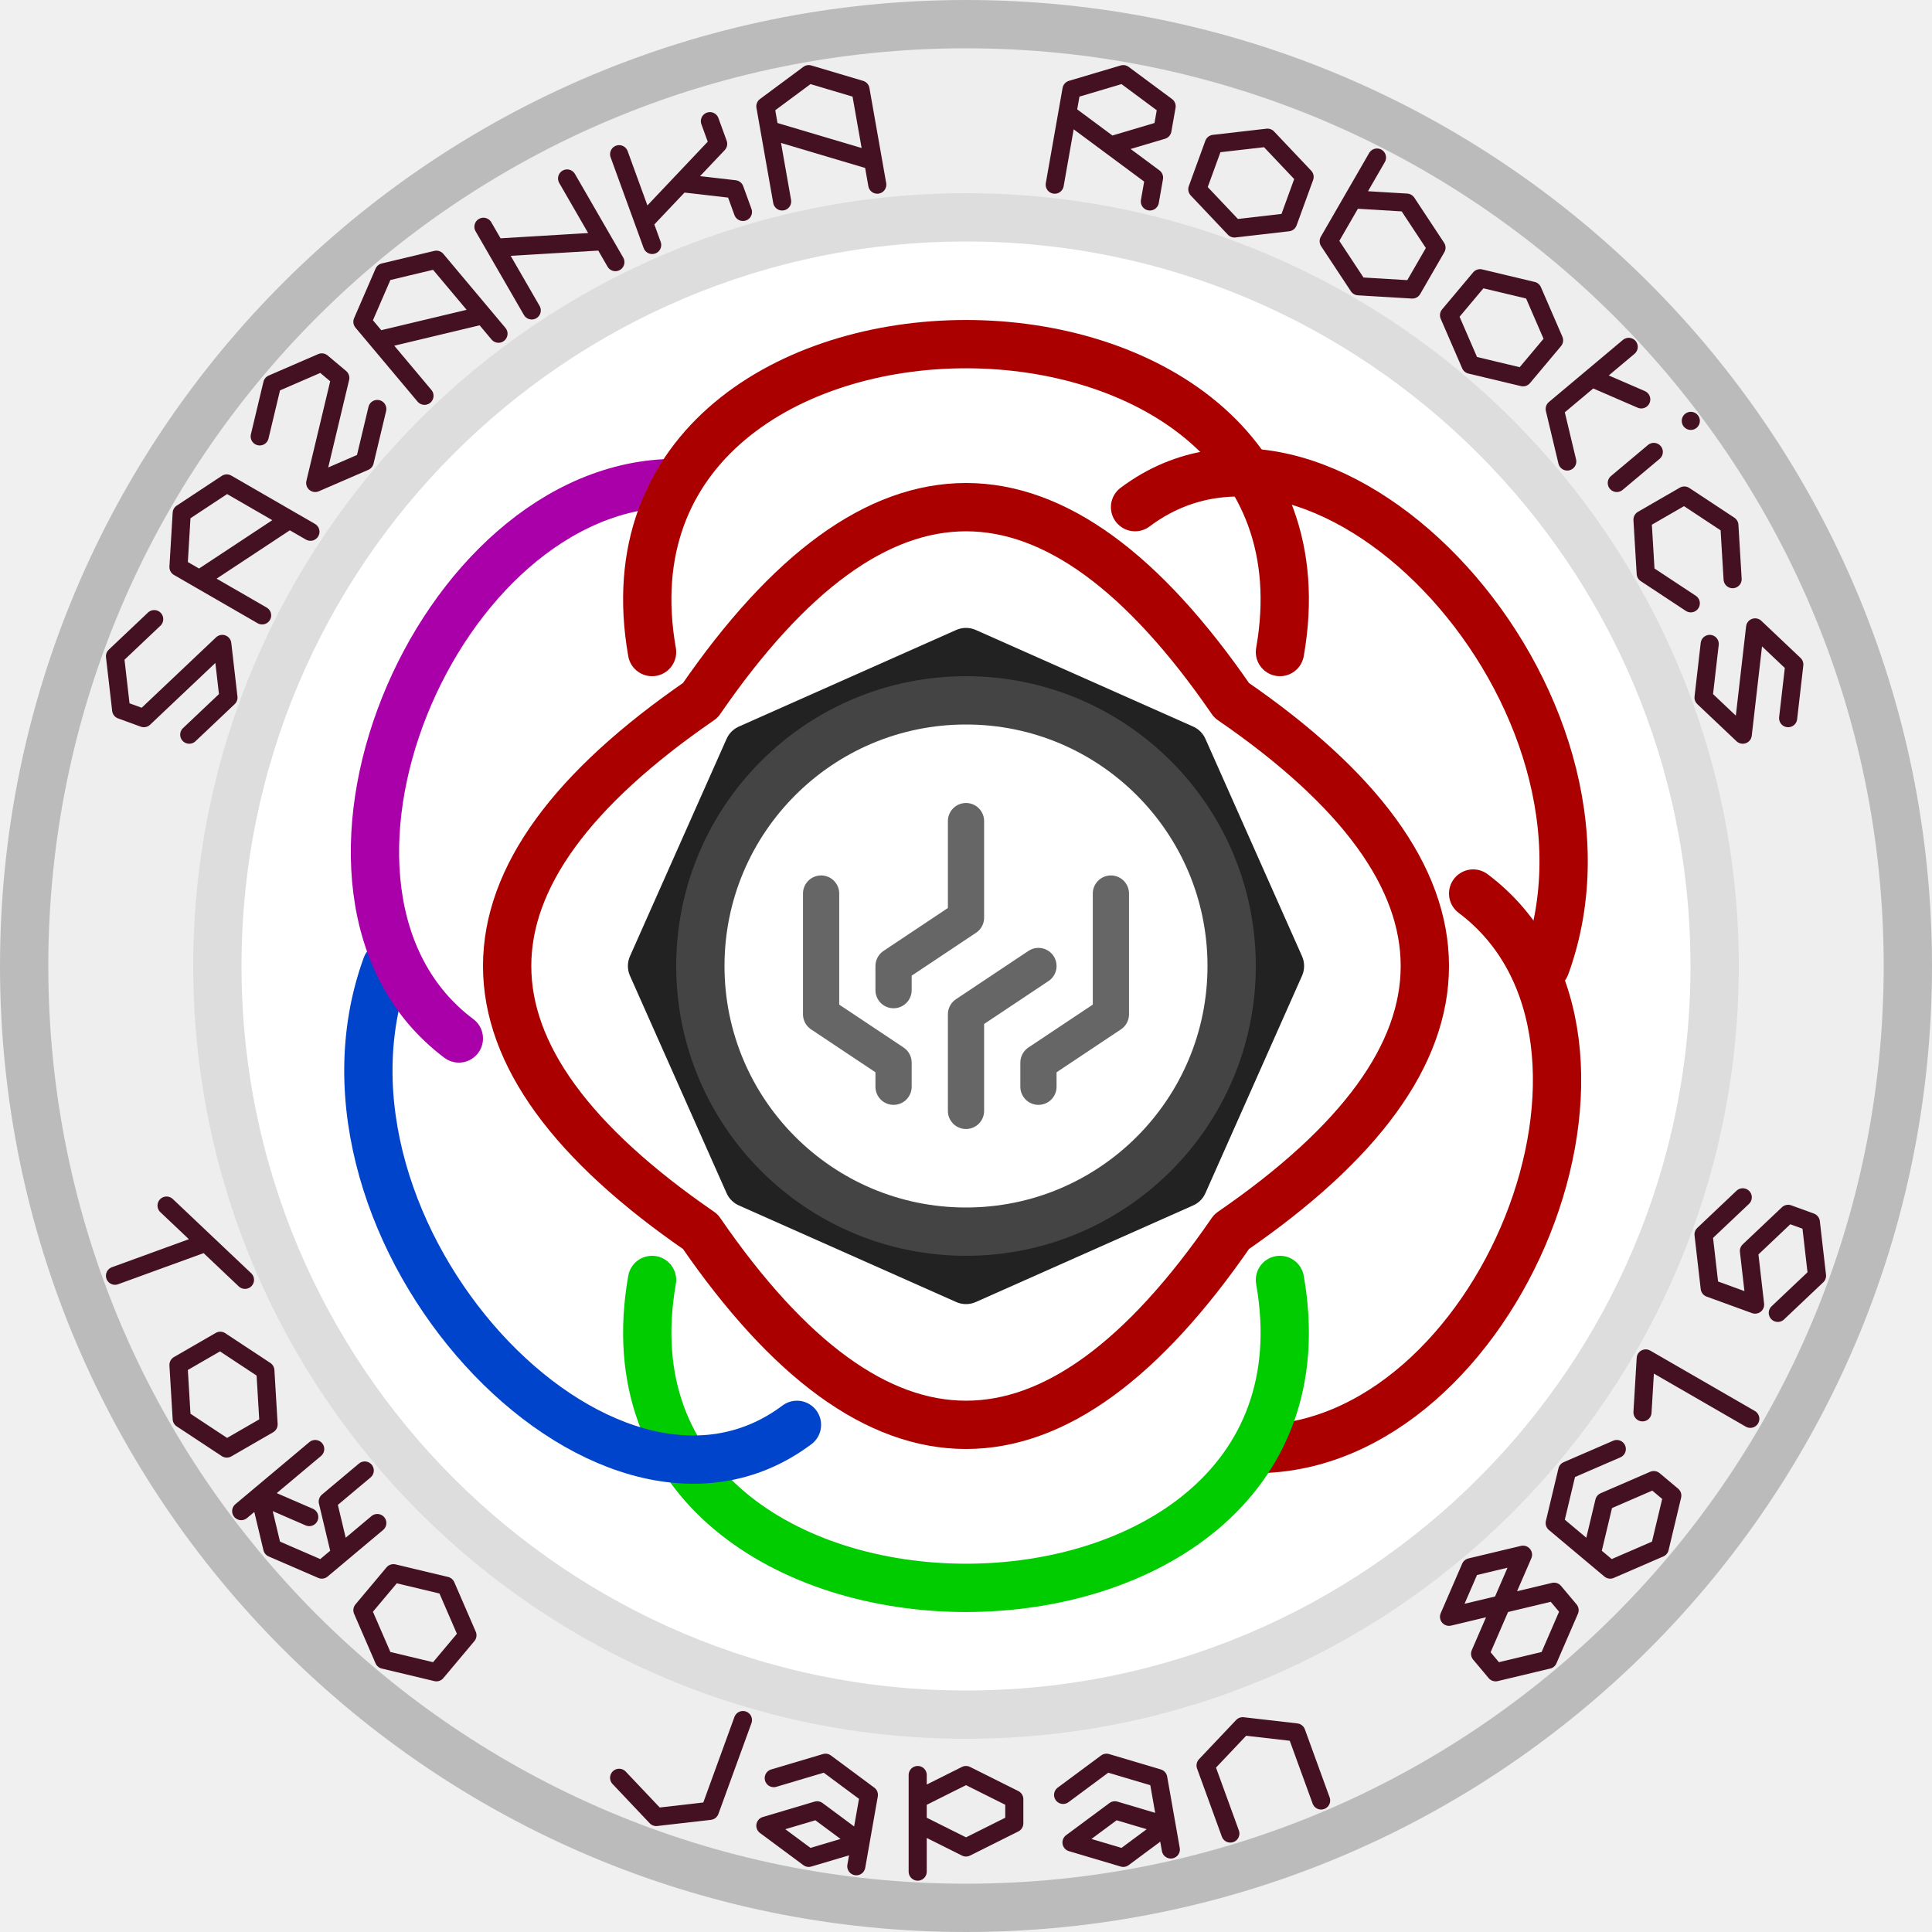
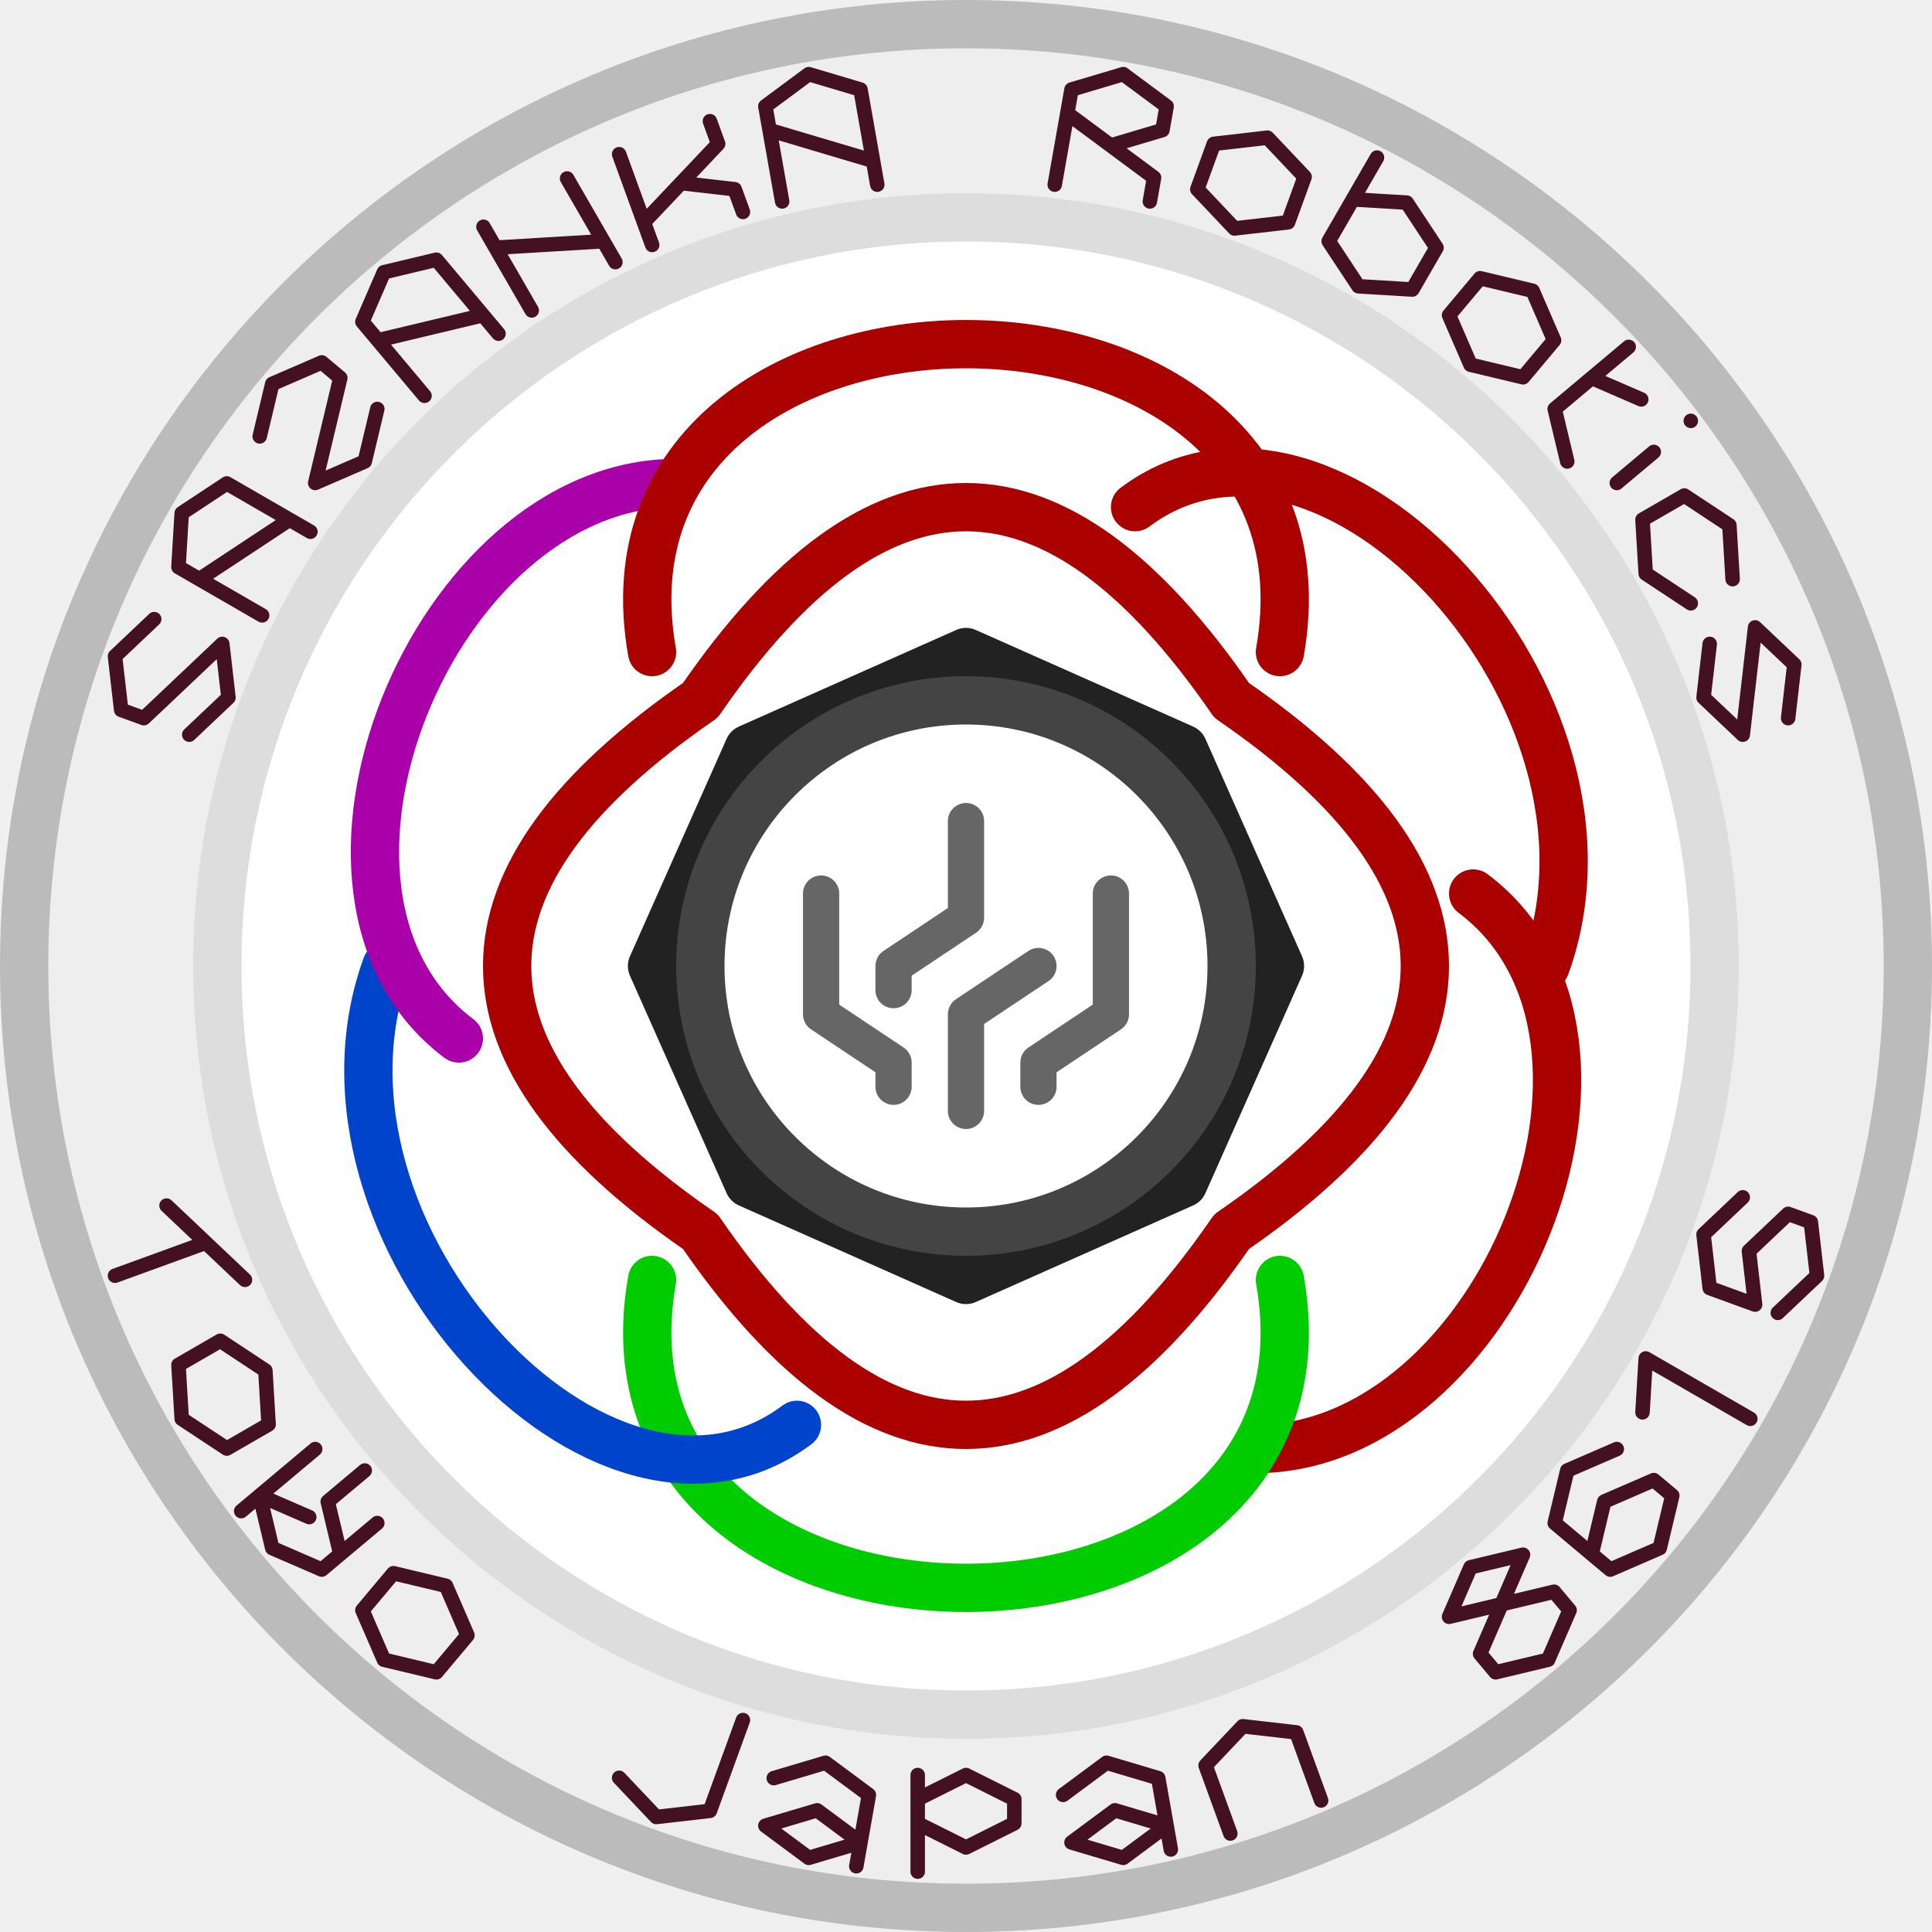
<svg xmlns="http://www.w3.org/2000/svg" width="512" height="512" viewBox="0 0 80 80">
  <g style="fill:none;stroke:#a00;stroke-width:2;stroke-linecap:round;stroke-linejoin:round;" transform="translate(40,40)">
    <circle r="39" style="fill:#eee;stroke:#bbb;" />
-     <g style="stroke:#412;stroke-width:.75;">
-       <path d="m4,1l-2-1-2,1v1l4,2-2,1-2-1m4-4" transform="rotate(-70)translate(-2,-37.5)" />
-       <path d="m0,5v-4l2-1,2,1v4-1l-4-2m4-2" transform="rotate(-60)translate(-2,-37.5)" />
-       <path d="m0,1l2-1,2,1v1l-4,2,2,1,2-1m0-4" transform="rotate(-50)translate(-2,-37.5)" />
-       <path d="m0,5v-4l2-1,2,1v4-1l-4-2m4-2" transform="rotate(-40)translate(-2,-37.5)" />
-       <path d="m0,5v-4,1l4,2v1-4m0-1" transform="rotate(-30)translate(-2,-37.5)" />
-       <path d="m0,1v4-1l4-2v-1m-2,2l2,1v1m0-5" transform="rotate(-20)translate(-2,-37.5)" />
-       <path d="m0,5v-4l2-1,2,1v4-1l-4-2m4-2" transform="rotate(-10)translate(-2,-37.5)" />
-       <path d="m4,5v-1l-4-2v3-4l2-1,2,1v1l-2,1m2,-3" transform="rotate(10)translate(-2,-37.5)" />
-       <path d="m0,2v2l2,1,2-1v-2l-2-1-2,1m4-2" transform="rotate(20)translate(-2,-37.5)" />
-       <path d="m0,0v4l2,1,2-1v-2l-2-1-2,1m4-2" transform="rotate(30)translate(-2,-37.5)" />
-       <path d="m0,2v2l2,1,2-1v-2l-2-1-2,1m4-2" transform="rotate(40)translate(-2,-37.5)" />
+     <g style="stroke:#412;stroke-width:.6;">
+       <path d="m4,1l-2-1-2,1v1l4,2-2,1-2-1" transform="rotate(-70)translate(-2,-37.5)" />
+       <path d="m0,5v-4l2-1,2,1v4-1l-4-2" transform="rotate(-60)translate(-2,-37.5)" />
+       <path d="m0,1l2-1,2,1v1l-4,2,2,1,2-1" transform="rotate(-50)translate(-2,-37.5)" />
+       <path d="m0,5v-4l2-1,2,1v4-1l-4-2" transform="rotate(-40)translate(-2,-37.5)" />
+       <path d="m0,5v-4,1l4,2v1-4" transform="rotate(-30)translate(-2,-37.5)" />
+       <path d="m0,1v4-1l4-2v-1m-2,2l2,1v1" transform="rotate(-20)translate(-2,-37.5)" />
+       <path d="m0,5v-4l2-1,2,1v4-1l-4-2" transform="rotate(-10)translate(-2,-37.5)" />
+       <path d="m4,5v-1l-4-2v3-4l2-1,2,1v1l-2,1" transform="rotate(10)translate(-2,-37.5)" />
+       <path d="m0,2v2l2,1,2-1v-2l-2-1-2,1" transform="rotate(20)translate(-2,-37.5)" />
+       <path d="m0,0v4l2,1,2-1v-2l-2-1-2,1" transform="rotate(30)translate(-2,-37.5)" />
+       <path d="m0,2v2l2,1,2-1v-2l-2-1-2,1" transform="rotate(40)translate(-2,-37.5)" />
      <path d="m0,0v4l2,1m-2-3l2-1m2,3v-2m0-2v0" transform="rotate(50)translate(-2,-37.5)" />
-       <path d="m4,2l-2-1-2,1v2l2,1,2-1m0-4" transform="rotate(60)translate(-2,-37.5)" />
-       <path d="m4,2l-2-1-2,1,4,2-2,1-2-1m4-4" transform="rotate(70)translate(-2,-37.5)" />
-       <path d="m0,2l4-2m-2,1v4m2-5" transform="rotate(70)translate(-2,32.5)" />
-       <path d="m0,2v2l2,1,2-1v-2l-2-1-2,1m4-2" transform="rotate(60)translate(-2,32.5)" />
-       <path d="m0,1v4m2-2l-2,1,2,1,2-1v-3,2l-2-1v-2m2,0" transform="rotate(50)translate(-2,32.5)" />
-       <path d="m0,2v2l2,1,2-1v-2l-2-1-2,1m4-2" transform="rotate(40)translate(-2,32.5)" />
+       <path d="m4,2l-2-1-2,1v2l2,1,2-1" transform="rotate(60)translate(-2,-37.5)" />
+       <path d="m4,2l-2-1-2,1,4,2-2,1-2-1" transform="rotate(70)translate(-2,-37.5)" />
+       <path d="m0,2l4-2m-2,1v4" transform="rotate(70)translate(-2,32.5)" />
+       <path d="m0,2v2l2,1,2-1v-2l-2-1-2,1" transform="rotate(60)translate(-2,32.5)" />
+       <path d="m0,1v4m2-2l-2,1,2,1,2-1v-3,2l-2-1v-2" transform="rotate(50)translate(-2,32.5)" />
+       <path d="m0,2v2l2,1,2-1v-2l-2-1-2,1" transform="rotate(40)translate(-2,32.5)" />
      <path d="m0,4l2,1,2-1v-4" transform="rotate(20)translate(-2,32.5)" />
-       <path d="m0,2l2-1,2,1v3-1l-2,1-2-1l2-1,2,1m0-4" transform="rotate(10)translate(-2,32.5)" />
-       <path d="m0,1v4-3l2-1,2,1v1l-2,1-2-1m4-3" transform="rotate(0)translate(-2,32.5)" />
-       <path d="m0,2l2-1,2,1v3-1l-2,1-2-1l2-1,2,1m0-4" transform="rotate(-10)translate(-2,32.5)" />
-       <path d="m0,5v-3l2-1,2,1v3m0-5" transform="rotate(-20)translate(-2,32.5)" />
-       <path d="m0,3l4-2-2-1-2,1,4,2v1l-2,1-2-1v-1m4-3" transform="rotate(-40)translate(-2,32.5)" />
-       <path d="m0,3l2-1,2,1v1l-2,1-2-1v-3l2-1,2,1m0-1" transform="rotate(-50)translate(-2,32.5)" />
-       <path d="m0,1l2-1v5m2-5" transform="rotate(-60)translate(-2,32.5)" />
-       <path d="m0,4l2,1,2-1v-1l-2-1-2,1v-2l2-1,2,1m0-1" transform="rotate(-70)translate(-2,32.5)" />
+       <path d="m0,2l2-1,2,1v3-1l-2,1-2-1l2-1,2,1" transform="rotate(10)translate(-2,32.5)" />
+       <path d="m0,1v4-3l2-1,2,1v1l-2,1-2-1" transform="rotate(0)translate(-2,32.5)" />
+       <path d="m0,2l2-1,2,1v3-1l-2,1-2-1l2-1,2,1" transform="rotate(-10)translate(-2,32.5)" />
+       <path d="m0,5v-3l2-1,2,1v3" transform="rotate(-20)translate(-2,32.5)" />
+       <path d="m0,3l4-2-2-1-2,1,4,2v1l-2,1-2-1v-1" transform="rotate(-40)translate(-2,32.5)" />
+       <path d="m0,3l2-1,2,1v1l-2,1-2-1v-3l2-1,2,1" transform="rotate(-50)translate(-2,32.5)" />
+       <path d="m0,1l2-1v5" transform="rotate(-60)translate(-2,32.5)" />
+       <path d="m0,4l2,1,2-1v-1l-2-1-2,1v-2l2-1,2,1" transform="rotate(-70)translate(-2,32.5)" />
    </g>
    <g>
      <circle r="31" style="fill:#fff;stroke:#ddd;" />
      <g>
        <path d="M7,-19c8,-6,21,8,17,19" />
        <path d="M21,-3c8,6,1,23,-9,23" />
        <path d="M13,-13c3,-17,-29,-17,-26,0" transform="rotate(180)" stroke="#0c0" />
        <path d="M7,-19c8,-6,21,8,17,19" transform="rotate(180)" stroke="#04c" />
        <path d="M21,-3c8,6,1,23,-9,23" transform="rotate(180)" stroke="#a0a" />
        <path d="M13,-13c3,-17,-29,-17,-26,0" />
      </g>
      <path d="M11,-11q-11,-16,-22,0,-16,11,0,22,11,16,22,0,16,-11,0,-22" />
      <path d="M13,0l-4,-9,-9,-4,-9,4,-4,9,4,9,9,4,9,-4z" stroke="#222" />
      <circle r="11" stroke="#444" />
      <path d="M-6,-3v5l3,2v1 M0,-6v4l-3,2v1 M3,0l-3,2v4 M6,-3v5l-3,2v1" stroke="#666" stroke-width="1.5" />
    </g>
  </g>
</svg>
